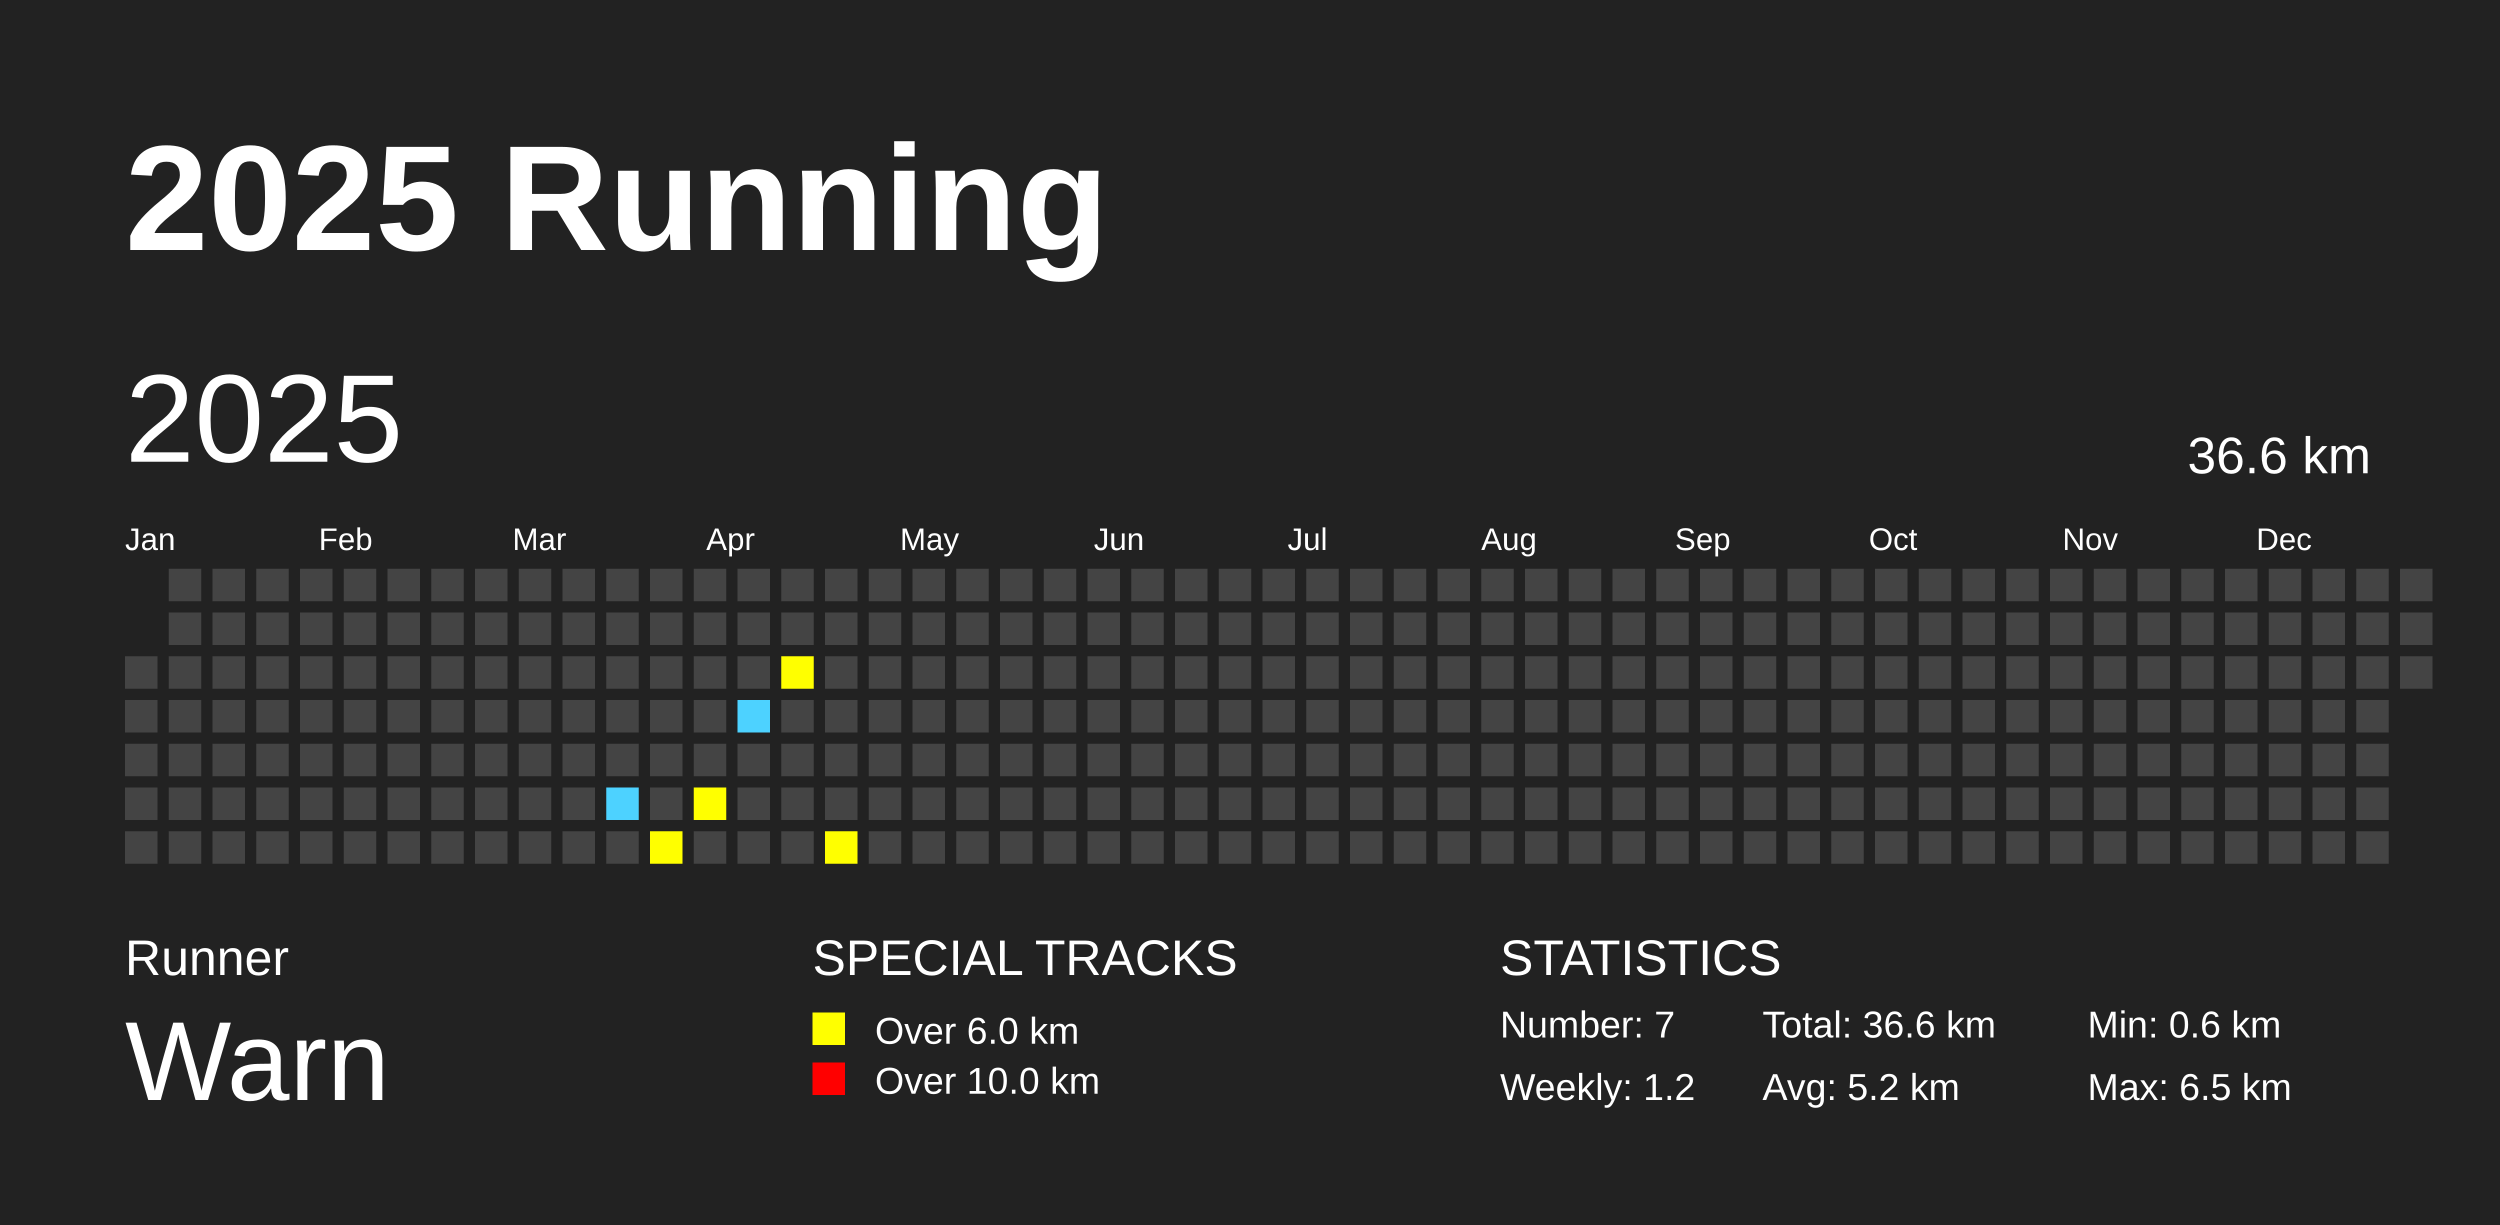
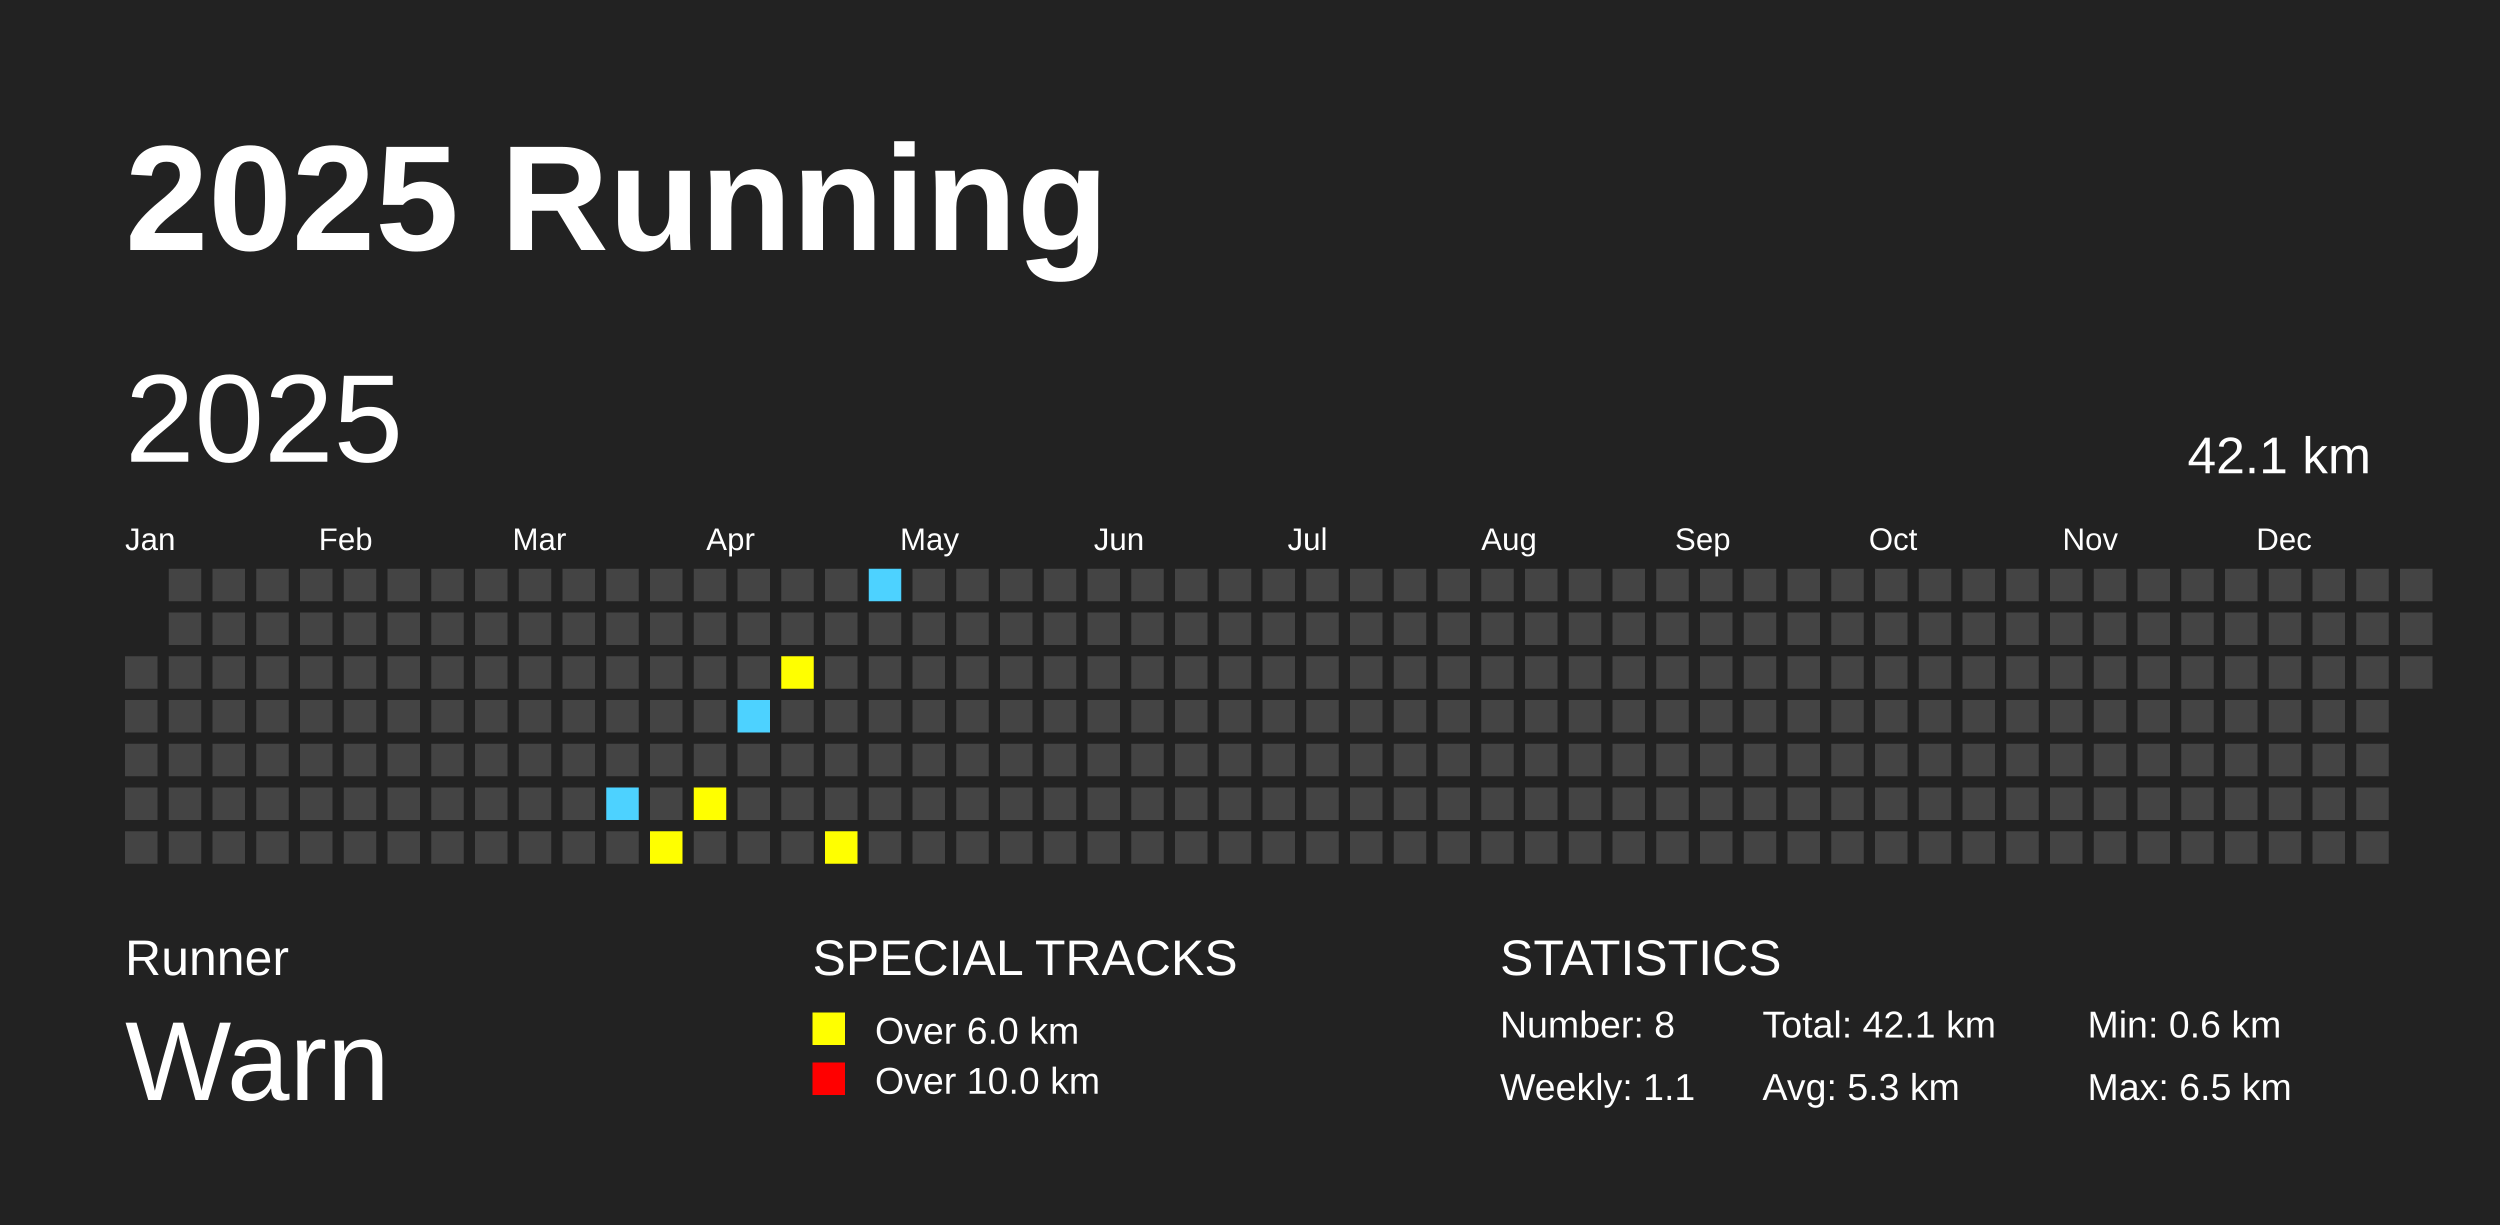
<svg xmlns="http://www.w3.org/2000/svg" baseProfile="full" height="98mm" version="1.1" viewBox="0,0,200,98" width="200mm">
  <defs />
  <rect fill="#222222" height="98" width="200" x="0" y="0" />
  <text fill="#FFFFFF" style="font-size:12px; font-family:Arial; font-weight:bold;" x="10" y="20">2025 Running</text>
  <text fill="#FFFFFF" style="font-size:4px; font-family:Arial" x="10" y="78">Runner</text>
  <text fill="#FFFFFF" style="font-size:9px; font-family:Arial" x="10" y="88">Warn</text>
  <text fill="#FFFFFF" style="font-size:4px; font-family:Arial" x="65" y="78">SPECIAL TRACKS</text>
  <rect fill="yellow" height="2.6" width="2.6" x="65" y="81" />
  <text fill="#FFFFFF" style="font-size:3px; font-family:Arial" x="70" y="83.5">Over 6.0 km</text>
  <rect fill="red" height="2.6" width="2.6" x="65" y="85" />
  <text fill="#FFFFFF" style="font-size:3px; font-family:Arial" x="70" y="87.5">Over 10.0 km</text>
  <text fill="#FFFFFF" style="font-size:4px; font-family:Arial" x="120" y="78">STATISTICS</text>
-   <text fill="#FFFFFF" style="font-size:3px; font-family:Arial" x="120" y="83">Number: 7</text>
-   <text fill="#FFFFFF" style="font-size:3px; font-family:Arial" x="120" y="88">Weekly: 1.2</text>
-   <text fill="#FFFFFF" style="font-size:3px; font-family:Arial" x="141" y="83">Total: 36.6 km</text>
-   <text fill="#FFFFFF" style="font-size:3px; font-family:Arial" x="141" y="88">Avg: 5.2 km</text>
+   <text fill="#FFFFFF" style="font-size:3px; font-family:Arial" x="120" y="83">Number: 8</text>
+   <text fill="#FFFFFF" style="font-size:3px; font-family:Arial" x="120" y="88">Weekly: 1.1</text>
+   <text fill="#FFFFFF" style="font-size:3px; font-family:Arial" x="141" y="83">Total: 42.1 km</text>
+   <text fill="#FFFFFF" style="font-size:3px; font-family:Arial" x="141" y="88">Avg: 5.3 km</text>
  <text fill="#FFFFFF" style="font-size:3px; font-family:Arial" x="167" y="83">Min: 0.6 km</text>
  <text fill="#FFFFFF" style="font-size:3px; font-family:Arial" x="167" y="88">Max: 6.5 km</text>
  <text dominant-baseline="hanging" fill="#FFFFFF" style="font-size:10.0px; font-family:Arial;" x="10" y="30">2025</text>
-   <text dominant-baseline="hanging" fill="#FFFFFF" style="font-size:4.125px; font-family:Arial;" x="175" y="35">36.6 km</text>
+   <text dominant-baseline="hanging" fill="#FFFFFF" style="font-size:4.125px; font-family:Arial;" x="175" y="35">42.1 km</text>
  <text fill="#FFFFFF" style="font-size:2.5px; font-family:Arial" x="10.0" y="44">Jan</text>
  <text fill="#FFFFFF" style="font-size:2.5px; font-family:Arial" x="25.5" y="44">Feb</text>
  <text fill="#FFFFFF" style="font-size:2.5px; font-family:Arial" x="41.0" y="44">Mar</text>
  <text fill="#FFFFFF" style="font-size:2.5px; font-family:Arial" x="56.5" y="44">Apr</text>
  <text fill="#FFFFFF" style="font-size:2.5px; font-family:Arial" x="72.0" y="44">May</text>
  <text fill="#FFFFFF" style="font-size:2.5px; font-family:Arial" x="87.5" y="44">Jun</text>
  <text fill="#FFFFFF" style="font-size:2.5px; font-family:Arial" x="103.0" y="44">Jul</text>
  <text fill="#FFFFFF" style="font-size:2.5px; font-family:Arial" x="118.5" y="44">Aug</text>
  <text fill="#FFFFFF" style="font-size:2.5px; font-family:Arial" x="134.0" y="44">Sep</text>
  <text fill="#FFFFFF" style="font-size:2.5px; font-family:Arial" x="149.5" y="44">Oct</text>
  <text fill="#FFFFFF" style="font-size:2.5px; font-family:Arial" x="165.0" y="44">Nov</text>
  <text fill="#FFFFFF" style="font-size:2.5px; font-family:Arial" x="180.5" y="44">Dec</text>
  <rect fill="#444444" height="2.6" width="2.6" x="10.0" y="52.5" />
  <rect fill="#444444" height="2.6" width="2.6" x="10.0" y="56.0" />
  <rect fill="#444444" height="2.6" width="2.6" x="10.0" y="59.5" />
  <rect fill="#444444" height="2.6" width="2.6" x="10.0" y="63.0" />
  <rect fill="#444444" height="2.6" width="2.6" x="10.0" y="66.5" />
  <rect fill="#444444" height="2.6" width="2.6" x="13.5" y="45.5" />
  <rect fill="#444444" height="2.6" width="2.6" x="13.5" y="49.0" />
  <rect fill="#444444" height="2.6" width="2.6" x="13.5" y="52.5" />
  <rect fill="#444444" height="2.6" width="2.6" x="13.5" y="56.0" />
  <rect fill="#444444" height="2.6" width="2.6" x="13.5" y="59.5" />
  <rect fill="#444444" height="2.6" width="2.6" x="13.5" y="63.0" />
  <rect fill="#444444" height="2.6" width="2.6" x="13.5" y="66.5" />
  <rect fill="#444444" height="2.6" width="2.6" x="17.0" y="45.5" />
  <rect fill="#444444" height="2.6" width="2.6" x="17.0" y="49.0" />
  <rect fill="#444444" height="2.6" width="2.6" x="17.0" y="52.5" />
  <rect fill="#444444" height="2.6" width="2.6" x="17.0" y="56.0" />
  <rect fill="#444444" height="2.6" width="2.6" x="17.0" y="59.5" />
  <rect fill="#444444" height="2.6" width="2.6" x="17.0" y="63.0" />
  <rect fill="#444444" height="2.6" width="2.6" x="17.0" y="66.5" />
  <rect fill="#444444" height="2.6" width="2.6" x="20.5" y="45.5" />
  <rect fill="#444444" height="2.6" width="2.6" x="20.5" y="49.0" />
  <rect fill="#444444" height="2.6" width="2.6" x="20.5" y="52.5" />
  <rect fill="#444444" height="2.6" width="2.6" x="20.5" y="56.0" />
  <rect fill="#444444" height="2.6" width="2.6" x="20.5" y="59.5" />
  <rect fill="#444444" height="2.6" width="2.6" x="20.5" y="63.0" />
  <rect fill="#444444" height="2.6" width="2.6" x="20.5" y="66.5" />
  <rect fill="#444444" height="2.6" width="2.6" x="24.0" y="45.5" />
  <rect fill="#444444" height="2.6" width="2.6" x="24.0" y="49.0" />
  <rect fill="#444444" height="2.6" width="2.6" x="24.0" y="52.5" />
  <rect fill="#444444" height="2.6" width="2.6" x="24.0" y="56.0" />
  <rect fill="#444444" height="2.6" width="2.6" x="24.0" y="59.5" />
  <rect fill="#444444" height="2.6" width="2.6" x="24.0" y="63.0" />
  <rect fill="#444444" height="2.6" width="2.6" x="24.0" y="66.5" />
  <rect fill="#444444" height="2.6" width="2.6" x="27.5" y="45.5" />
  <rect fill="#444444" height="2.6" width="2.6" x="27.5" y="49.0" />
  <rect fill="#444444" height="2.6" width="2.6" x="27.5" y="52.5" />
  <rect fill="#444444" height="2.6" width="2.6" x="27.5" y="56.0" />
  <rect fill="#444444" height="2.6" width="2.6" x="27.5" y="59.5" />
  <rect fill="#444444" height="2.6" width="2.6" x="27.5" y="63.0" />
  <rect fill="#444444" height="2.6" width="2.6" x="27.5" y="66.5" />
  <rect fill="#444444" height="2.6" width="2.6" x="31.0" y="45.5" />
  <rect fill="#444444" height="2.6" width="2.6" x="31.0" y="49.0" />
  <rect fill="#444444" height="2.6" width="2.6" x="31.0" y="52.5" />
  <rect fill="#444444" height="2.6" width="2.6" x="31.0" y="56.0" />
  <rect fill="#444444" height="2.6" width="2.6" x="31.0" y="59.5" />
  <rect fill="#444444" height="2.6" width="2.6" x="31.0" y="63.0" />
  <rect fill="#444444" height="2.6" width="2.6" x="31.0" y="66.5" />
  <rect fill="#444444" height="2.6" width="2.6" x="34.5" y="45.5" />
  <rect fill="#444444" height="2.6" width="2.6" x="34.5" y="49.0" />
  <rect fill="#444444" height="2.6" width="2.6" x="34.5" y="52.5" />
  <rect fill="#444444" height="2.6" width="2.6" x="34.5" y="56.0" />
  <rect fill="#444444" height="2.6" width="2.6" x="34.5" y="59.5" />
  <rect fill="#444444" height="2.6" width="2.6" x="34.5" y="63.0" />
  <rect fill="#444444" height="2.6" width="2.6" x="34.5" y="66.5" />
  <rect fill="#444444" height="2.6" width="2.6" x="38.0" y="45.5" />
  <rect fill="#444444" height="2.6" width="2.6" x="38.0" y="49.0" />
  <rect fill="#444444" height="2.6" width="2.6" x="38.0" y="52.5" />
  <rect fill="#444444" height="2.6" width="2.6" x="38.0" y="56.0" />
  <rect fill="#444444" height="2.6" width="2.6" x="38.0" y="59.5" />
  <rect fill="#444444" height="2.6" width="2.6" x="38.0" y="63.0" />
  <rect fill="#444444" height="2.6" width="2.6" x="38.0" y="66.5" />
  <rect fill="#444444" height="2.6" width="2.6" x="41.5" y="45.5" />
  <rect fill="#444444" height="2.6" width="2.6" x="41.5" y="49.0" />
  <rect fill="#444444" height="2.6" width="2.6" x="41.5" y="52.5" />
  <rect fill="#444444" height="2.6" width="2.6" x="41.5" y="56.0" />
  <rect fill="#444444" height="2.6" width="2.6" x="41.5" y="59.5" />
  <rect fill="#444444" height="2.6" width="2.6" x="41.5" y="63.0" />
  <rect fill="#444444" height="2.6" width="2.6" x="41.5" y="66.5" />
  <rect fill="#444444" height="2.6" width="2.6" x="45.0" y="45.5" />
  <rect fill="#444444" height="2.6" width="2.6" x="45.0" y="49.0" />
  <rect fill="#444444" height="2.6" width="2.6" x="45.0" y="52.5" />
  <rect fill="#444444" height="2.6" width="2.6" x="45.0" y="56.0" />
  <rect fill="#444444" height="2.6" width="2.6" x="45.0" y="59.5" />
  <rect fill="#444444" height="2.6" width="2.6" x="45.0" y="63.0" />
  <rect fill="#444444" height="2.6" width="2.6" x="45.0" y="66.5" />
  <rect fill="#444444" height="2.6" width="2.6" x="48.5" y="45.5" />
  <rect fill="#444444" height="2.6" width="2.6" x="48.5" y="49.0" />
  <rect fill="#444444" height="2.6" width="2.6" x="48.5" y="52.5" />
  <rect fill="#444444" height="2.6" width="2.6" x="48.5" y="56.0" />
  <rect fill="#444444" height="2.6" width="2.6" x="48.5" y="59.5" />
  <rect fill="#4DD2FF" height="2.6" width="2.6" x="48.5" y="63.0" />
  <rect fill="#444444" height="2.6" width="2.6" x="48.5" y="66.5" />
  <rect fill="#444444" height="2.6" width="2.6" x="52.0" y="45.5" />
  <rect fill="#444444" height="2.6" width="2.6" x="52.0" y="49.0" />
  <rect fill="#444444" height="2.6" width="2.6" x="52.0" y="52.5" />
  <rect fill="#444444" height="2.6" width="2.6" x="52.0" y="56.0" />
  <rect fill="#444444" height="2.6" width="2.6" x="52.0" y="59.5" />
  <rect fill="#444444" height="2.6" width="2.6" x="52.0" y="63.0" />
  <rect fill="yellow" height="2.6" width="2.6" x="52.0" y="66.5" />
  <rect fill="#444444" height="2.6" width="2.6" x="55.5" y="45.5" />
  <rect fill="#444444" height="2.6" width="2.6" x="55.5" y="49.0" />
  <rect fill="#444444" height="2.6" width="2.6" x="55.5" y="52.5" />
  <rect fill="#444444" height="2.6" width="2.6" x="55.5" y="56.0" />
  <rect fill="#444444" height="2.6" width="2.6" x="55.5" y="59.5" />
  <rect fill="yellow" height="2.6" width="2.6" x="55.5" y="63.0" />
  <rect fill="#444444" height="2.6" width="2.6" x="55.5" y="66.5" />
  <rect fill="#444444" height="2.6" width="2.6" x="59.0" y="45.5" />
  <rect fill="#444444" height="2.6" width="2.6" x="59.0" y="49.0" />
  <rect fill="#444444" height="2.6" width="2.6" x="59.0" y="52.5" />
  <rect fill="#4DD2FF" height="2.6" width="2.6" x="59.0" y="56.0" />
  <rect fill="#444444" height="2.6" width="2.6" x="59.0" y="59.5" />
  <rect fill="#444444" height="2.6" width="2.6" x="59.0" y="63.0" />
  <rect fill="#444444" height="2.6" width="2.6" x="59.0" y="66.5" />
  <rect fill="#444444" height="2.6" width="2.6" x="62.5" y="45.5" />
  <rect fill="#444444" height="2.6" width="2.6" x="62.5" y="49.0" />
  <rect fill="yellow" height="2.6" width="2.6" x="62.5" y="52.5" />
  <rect fill="#444444" height="2.6" width="2.6" x="62.5" y="56.0" />
  <rect fill="#444444" height="2.6" width="2.6" x="62.5" y="59.5" />
  <rect fill="#444444" height="2.6" width="2.6" x="62.5" y="63.0" />
  <rect fill="#444444" height="2.6" width="2.6" x="62.5" y="66.5" />
  <rect fill="#444444" height="2.6" width="2.6" x="66.0" y="45.5" />
  <rect fill="#444444" height="2.6" width="2.6" x="66.0" y="49.0" />
  <rect fill="#444444" height="2.6" width="2.6" x="66.0" y="52.5" />
  <rect fill="#444444" height="2.6" width="2.6" x="66.0" y="56.0" />
  <rect fill="#444444" height="2.6" width="2.6" x="66.0" y="59.5" />
  <rect fill="#444444" height="2.6" width="2.6" x="66.0" y="63.0" />
  <rect fill="yellow" height="2.6" width="2.6" x="66.0" y="66.5" />
-   <rect fill="#444444" height="2.6" width="2.6" x="69.5" y="45.5" />
+   <rect fill="#4DD2FF" height="2.6" width="2.6" x="69.5" y="45.5" />
  <rect fill="#444444" height="2.6" width="2.6" x="69.5" y="49.0" />
  <rect fill="#444444" height="2.6" width="2.6" x="69.5" y="52.5" />
  <rect fill="#444444" height="2.6" width="2.6" x="69.5" y="56.0" />
  <rect fill="#444444" height="2.6" width="2.6" x="69.5" y="59.5" />
  <rect fill="#444444" height="2.6" width="2.6" x="69.5" y="63.0" />
  <rect fill="#444444" height="2.6" width="2.6" x="69.5" y="66.5" />
  <rect fill="#444444" height="2.6" width="2.6" x="73.0" y="45.5" />
  <rect fill="#444444" height="2.6" width="2.6" x="73.0" y="49.0" />
  <rect fill="#444444" height="2.6" width="2.6" x="73.0" y="52.5" />
  <rect fill="#444444" height="2.6" width="2.6" x="73.0" y="56.0" />
  <rect fill="#444444" height="2.6" width="2.6" x="73.0" y="59.5" />
  <rect fill="#444444" height="2.6" width="2.6" x="73.0" y="63.0" />
  <rect fill="#444444" height="2.6" width="2.6" x="73.0" y="66.5" />
  <rect fill="#444444" height="2.6" width="2.6" x="76.5" y="45.5" />
  <rect fill="#444444" height="2.6" width="2.6" x="76.5" y="49.0" />
  <rect fill="#444444" height="2.6" width="2.6" x="76.5" y="52.5" />
  <rect fill="#444444" height="2.6" width="2.6" x="76.5" y="56.0" />
  <rect fill="#444444" height="2.6" width="2.6" x="76.5" y="59.5" />
  <rect fill="#444444" height="2.6" width="2.6" x="76.5" y="63.0" />
  <rect fill="#444444" height="2.6" width="2.6" x="76.5" y="66.5" />
  <rect fill="#444444" height="2.6" width="2.6" x="80.0" y="45.5" />
  <rect fill="#444444" height="2.6" width="2.6" x="80.0" y="49.0" />
  <rect fill="#444444" height="2.6" width="2.6" x="80.0" y="52.5" />
  <rect fill="#444444" height="2.6" width="2.6" x="80.0" y="56.0" />
  <rect fill="#444444" height="2.6" width="2.6" x="80.0" y="59.5" />
  <rect fill="#444444" height="2.6" width="2.6" x="80.0" y="63.0" />
  <rect fill="#444444" height="2.6" width="2.6" x="80.0" y="66.5" />
  <rect fill="#444444" height="2.6" width="2.6" x="83.5" y="45.5" />
  <rect fill="#444444" height="2.6" width="2.6" x="83.5" y="49.0" />
  <rect fill="#444444" height="2.6" width="2.6" x="83.5" y="52.5" />
  <rect fill="#444444" height="2.6" width="2.6" x="83.5" y="56.0" />
  <rect fill="#444444" height="2.6" width="2.6" x="83.5" y="59.5" />
  <rect fill="#444444" height="2.6" width="2.6" x="83.5" y="63.0" />
  <rect fill="#444444" height="2.6" width="2.6" x="83.5" y="66.5" />
  <rect fill="#444444" height="2.6" width="2.6" x="87.0" y="45.5" />
  <rect fill="#444444" height="2.6" width="2.6" x="87.0" y="49.0" />
  <rect fill="#444444" height="2.6" width="2.6" x="87.0" y="52.5" />
  <rect fill="#444444" height="2.6" width="2.6" x="87.0" y="56.0" />
  <rect fill="#444444" height="2.6" width="2.6" x="87.0" y="59.5" />
  <rect fill="#444444" height="2.6" width="2.6" x="87.0" y="63.0" />
  <rect fill="#444444" height="2.6" width="2.6" x="87.0" y="66.5" />
  <rect fill="#444444" height="2.6" width="2.6" x="90.5" y="45.5" />
  <rect fill="#444444" height="2.6" width="2.6" x="90.5" y="49.0" />
  <rect fill="#444444" height="2.6" width="2.6" x="90.5" y="52.5" />
  <rect fill="#444444" height="2.6" width="2.6" x="90.5" y="56.0" />
  <rect fill="#444444" height="2.6" width="2.6" x="90.5" y="59.5" />
  <rect fill="#444444" height="2.6" width="2.6" x="90.5" y="63.0" />
  <rect fill="#444444" height="2.6" width="2.6" x="90.5" y="66.5" />
  <rect fill="#444444" height="2.6" width="2.6" x="94.0" y="45.5" />
  <rect fill="#444444" height="2.6" width="2.6" x="94.0" y="49.0" />
  <rect fill="#444444" height="2.6" width="2.6" x="94.0" y="52.5" />
  <rect fill="#444444" height="2.6" width="2.6" x="94.0" y="56.0" />
  <rect fill="#444444" height="2.6" width="2.6" x="94.0" y="59.5" />
  <rect fill="#444444" height="2.6" width="2.6" x="94.0" y="63.0" />
  <rect fill="#444444" height="2.6" width="2.6" x="94.0" y="66.5" />
  <rect fill="#444444" height="2.6" width="2.6" x="97.5" y="45.5" />
  <rect fill="#444444" height="2.6" width="2.6" x="97.5" y="49.0" />
  <rect fill="#444444" height="2.6" width="2.6" x="97.5" y="52.5" />
  <rect fill="#444444" height="2.6" width="2.6" x="97.5" y="56.0" />
  <rect fill="#444444" height="2.6" width="2.6" x="97.5" y="59.5" />
  <rect fill="#444444" height="2.6" width="2.6" x="97.5" y="63.0" />
  <rect fill="#444444" height="2.6" width="2.6" x="97.5" y="66.5" />
  <rect fill="#444444" height="2.6" width="2.6" x="101.0" y="45.5" />
  <rect fill="#444444" height="2.6" width="2.6" x="101.0" y="49.0" />
  <rect fill="#444444" height="2.6" width="2.6" x="101.0" y="52.5" />
  <rect fill="#444444" height="2.6" width="2.6" x="101.0" y="56.0" />
  <rect fill="#444444" height="2.6" width="2.6" x="101.0" y="59.5" />
  <rect fill="#444444" height="2.6" width="2.6" x="101.0" y="63.0" />
  <rect fill="#444444" height="2.6" width="2.6" x="101.0" y="66.5" />
  <rect fill="#444444" height="2.6" width="2.6" x="104.5" y="45.5" />
  <rect fill="#444444" height="2.6" width="2.6" x="104.5" y="49.0" />
  <rect fill="#444444" height="2.6" width="2.6" x="104.5" y="52.5" />
  <rect fill="#444444" height="2.6" width="2.6" x="104.5" y="56.0" />
  <rect fill="#444444" height="2.6" width="2.6" x="104.5" y="59.5" />
  <rect fill="#444444" height="2.6" width="2.6" x="104.5" y="63.0" />
  <rect fill="#444444" height="2.6" width="2.6" x="104.5" y="66.5" />
  <rect fill="#444444" height="2.6" width="2.6" x="108.0" y="45.5" />
  <rect fill="#444444" height="2.6" width="2.6" x="108.0" y="49.0" />
  <rect fill="#444444" height="2.6" width="2.6" x="108.0" y="52.5" />
  <rect fill="#444444" height="2.6" width="2.6" x="108.0" y="56.0" />
  <rect fill="#444444" height="2.6" width="2.6" x="108.0" y="59.5" />
  <rect fill="#444444" height="2.6" width="2.6" x="108.0" y="63.0" />
  <rect fill="#444444" height="2.6" width="2.6" x="108.0" y="66.5" />
  <rect fill="#444444" height="2.6" width="2.6" x="111.5" y="45.5" />
  <rect fill="#444444" height="2.6" width="2.6" x="111.5" y="49.0" />
  <rect fill="#444444" height="2.6" width="2.6" x="111.5" y="52.5" />
  <rect fill="#444444" height="2.6" width="2.6" x="111.5" y="56.0" />
  <rect fill="#444444" height="2.6" width="2.6" x="111.5" y="59.5" />
  <rect fill="#444444" height="2.6" width="2.6" x="111.5" y="63.0" />
  <rect fill="#444444" height="2.6" width="2.6" x="111.5" y="66.5" />
  <rect fill="#444444" height="2.6" width="2.6" x="115.0" y="45.5" />
  <rect fill="#444444" height="2.6" width="2.6" x="115.0" y="49.0" />
  <rect fill="#444444" height="2.6" width="2.6" x="115.0" y="52.5" />
  <rect fill="#444444" height="2.6" width="2.6" x="115.0" y="56.0" />
  <rect fill="#444444" height="2.6" width="2.6" x="115.0" y="59.5" />
  <rect fill="#444444" height="2.6" width="2.6" x="115.0" y="63.0" />
  <rect fill="#444444" height="2.6" width="2.6" x="115.0" y="66.5" />
  <rect fill="#444444" height="2.6" width="2.6" x="118.5" y="45.5" />
  <rect fill="#444444" height="2.6" width="2.6" x="118.5" y="49.0" />
  <rect fill="#444444" height="2.6" width="2.6" x="118.5" y="52.5" />
  <rect fill="#444444" height="2.6" width="2.6" x="118.5" y="56.0" />
  <rect fill="#444444" height="2.6" width="2.6" x="118.5" y="59.5" />
  <rect fill="#444444" height="2.6" width="2.6" x="118.5" y="63.0" />
  <rect fill="#444444" height="2.6" width="2.6" x="118.5" y="66.5" />
  <rect fill="#444444" height="2.6" width="2.6" x="122.0" y="45.5" />
  <rect fill="#444444" height="2.6" width="2.6" x="122.0" y="49.0" />
  <rect fill="#444444" height="2.6" width="2.6" x="122.0" y="52.5" />
  <rect fill="#444444" height="2.6" width="2.6" x="122.0" y="56.0" />
  <rect fill="#444444" height="2.6" width="2.6" x="122.0" y="59.5" />
  <rect fill="#444444" height="2.6" width="2.6" x="122.0" y="63.0" />
  <rect fill="#444444" height="2.6" width="2.6" x="122.0" y="66.5" />
  <rect fill="#444444" height="2.6" width="2.6" x="125.5" y="45.5" />
  <rect fill="#444444" height="2.6" width="2.6" x="125.5" y="49.0" />
  <rect fill="#444444" height="2.6" width="2.6" x="125.5" y="52.5" />
  <rect fill="#444444" height="2.6" width="2.6" x="125.5" y="56.0" />
  <rect fill="#444444" height="2.6" width="2.6" x="125.5" y="59.5" />
  <rect fill="#444444" height="2.6" width="2.6" x="125.5" y="63.0" />
  <rect fill="#444444" height="2.6" width="2.6" x="125.5" y="66.5" />
  <rect fill="#444444" height="2.6" width="2.6" x="129.0" y="45.5" />
  <rect fill="#444444" height="2.6" width="2.6" x="129.0" y="49.0" />
  <rect fill="#444444" height="2.6" width="2.6" x="129.0" y="52.5" />
  <rect fill="#444444" height="2.6" width="2.6" x="129.0" y="56.0" />
  <rect fill="#444444" height="2.6" width="2.6" x="129.0" y="59.5" />
  <rect fill="#444444" height="2.6" width="2.6" x="129.0" y="63.0" />
  <rect fill="#444444" height="2.6" width="2.6" x="129.0" y="66.5" />
  <rect fill="#444444" height="2.6" width="2.6" x="132.5" y="45.5" />
  <rect fill="#444444" height="2.6" width="2.6" x="132.5" y="49.0" />
  <rect fill="#444444" height="2.6" width="2.6" x="132.5" y="52.5" />
  <rect fill="#444444" height="2.6" width="2.6" x="132.5" y="56.0" />
  <rect fill="#444444" height="2.6" width="2.6" x="132.5" y="59.5" />
  <rect fill="#444444" height="2.6" width="2.6" x="132.5" y="63.0" />
  <rect fill="#444444" height="2.6" width="2.6" x="132.5" y="66.5" />
  <rect fill="#444444" height="2.6" width="2.6" x="136.0" y="45.5" />
  <rect fill="#444444" height="2.6" width="2.6" x="136.0" y="49.0" />
  <rect fill="#444444" height="2.6" width="2.6" x="136.0" y="52.5" />
  <rect fill="#444444" height="2.6" width="2.6" x="136.0" y="56.0" />
  <rect fill="#444444" height="2.6" width="2.6" x="136.0" y="59.5" />
  <rect fill="#444444" height="2.6" width="2.6" x="136.0" y="63.0" />
  <rect fill="#444444" height="2.6" width="2.6" x="136.0" y="66.5" />
  <rect fill="#444444" height="2.6" width="2.6" x="139.5" y="45.5" />
  <rect fill="#444444" height="2.6" width="2.6" x="139.5" y="49.0" />
  <rect fill="#444444" height="2.6" width="2.6" x="139.5" y="52.5" />
  <rect fill="#444444" height="2.6" width="2.6" x="139.5" y="56.0" />
  <rect fill="#444444" height="2.6" width="2.6" x="139.5" y="59.5" />
  <rect fill="#444444" height="2.6" width="2.6" x="139.5" y="63.0" />
  <rect fill="#444444" height="2.6" width="2.6" x="139.5" y="66.5" />
  <rect fill="#444444" height="2.6" width="2.6" x="143.0" y="45.5" />
  <rect fill="#444444" height="2.6" width="2.6" x="143.0" y="49.0" />
  <rect fill="#444444" height="2.6" width="2.6" x="143.0" y="52.5" />
  <rect fill="#444444" height="2.6" width="2.6" x="143.0" y="56.0" />
  <rect fill="#444444" height="2.6" width="2.6" x="143.0" y="59.5" />
  <rect fill="#444444" height="2.6" width="2.6" x="143.0" y="63.0" />
  <rect fill="#444444" height="2.6" width="2.6" x="143.0" y="66.5" />
  <rect fill="#444444" height="2.6" width="2.6" x="146.5" y="45.5" />
  <rect fill="#444444" height="2.6" width="2.6" x="146.5" y="49.0" />
  <rect fill="#444444" height="2.6" width="2.6" x="146.5" y="52.5" />
  <rect fill="#444444" height="2.6" width="2.6" x="146.5" y="56.0" />
  <rect fill="#444444" height="2.6" width="2.6" x="146.5" y="59.5" />
  <rect fill="#444444" height="2.6" width="2.6" x="146.5" y="63.0" />
  <rect fill="#444444" height="2.6" width="2.6" x="146.5" y="66.5" />
  <rect fill="#444444" height="2.6" width="2.6" x="150.0" y="45.5" />
  <rect fill="#444444" height="2.6" width="2.6" x="150.0" y="49.0" />
  <rect fill="#444444" height="2.6" width="2.6" x="150.0" y="52.5" />
  <rect fill="#444444" height="2.6" width="2.6" x="150.0" y="56.0" />
  <rect fill="#444444" height="2.6" width="2.6" x="150.0" y="59.5" />
  <rect fill="#444444" height="2.6" width="2.6" x="150.0" y="63.0" />
  <rect fill="#444444" height="2.6" width="2.6" x="150.0" y="66.5" />
  <rect fill="#444444" height="2.6" width="2.6" x="153.5" y="45.5" />
  <rect fill="#444444" height="2.6" width="2.6" x="153.5" y="49.0" />
  <rect fill="#444444" height="2.6" width="2.6" x="153.5" y="52.5" />
  <rect fill="#444444" height="2.6" width="2.6" x="153.5" y="56.0" />
  <rect fill="#444444" height="2.6" width="2.6" x="153.5" y="59.5" />
  <rect fill="#444444" height="2.6" width="2.6" x="153.5" y="63.0" />
  <rect fill="#444444" height="2.6" width="2.6" x="153.5" y="66.5" />
  <rect fill="#444444" height="2.6" width="2.6" x="157.0" y="45.5" />
  <rect fill="#444444" height="2.6" width="2.6" x="157.0" y="49.0" />
  <rect fill="#444444" height="2.6" width="2.6" x="157.0" y="52.5" />
  <rect fill="#444444" height="2.6" width="2.6" x="157.0" y="56.0" />
  <rect fill="#444444" height="2.6" width="2.6" x="157.0" y="59.5" />
  <rect fill="#444444" height="2.6" width="2.6" x="157.0" y="63.0" />
  <rect fill="#444444" height="2.6" width="2.6" x="157.0" y="66.5" />
  <rect fill="#444444" height="2.6" width="2.6" x="160.5" y="45.5" />
  <rect fill="#444444" height="2.6" width="2.6" x="160.5" y="49.0" />
  <rect fill="#444444" height="2.6" width="2.6" x="160.5" y="52.5" />
  <rect fill="#444444" height="2.6" width="2.6" x="160.5" y="56.0" />
  <rect fill="#444444" height="2.6" width="2.6" x="160.5" y="59.5" />
  <rect fill="#444444" height="2.6" width="2.6" x="160.5" y="63.0" />
  <rect fill="#444444" height="2.6" width="2.6" x="160.5" y="66.5" />
  <rect fill="#444444" height="2.6" width="2.6" x="164.0" y="45.5" />
  <rect fill="#444444" height="2.6" width="2.6" x="164.0" y="49.0" />
  <rect fill="#444444" height="2.6" width="2.6" x="164.0" y="52.5" />
  <rect fill="#444444" height="2.6" width="2.6" x="164.0" y="56.0" />
  <rect fill="#444444" height="2.6" width="2.6" x="164.0" y="59.5" />
  <rect fill="#444444" height="2.6" width="2.6" x="164.0" y="63.0" />
  <rect fill="#444444" height="2.6" width="2.6" x="164.0" y="66.5" />
  <rect fill="#444444" height="2.6" width="2.6" x="167.5" y="45.5" />
  <rect fill="#444444" height="2.6" width="2.6" x="167.5" y="49.0" />
  <rect fill="#444444" height="2.6" width="2.6" x="167.5" y="52.5" />
  <rect fill="#444444" height="2.6" width="2.6" x="167.5" y="56.0" />
  <rect fill="#444444" height="2.6" width="2.6" x="167.5" y="59.5" />
  <rect fill="#444444" height="2.6" width="2.6" x="167.5" y="63.0" />
  <rect fill="#444444" height="2.6" width="2.6" x="167.5" y="66.5" />
  <rect fill="#444444" height="2.6" width="2.6" x="171.0" y="45.5" />
  <rect fill="#444444" height="2.6" width="2.6" x="171.0" y="49.0" />
  <rect fill="#444444" height="2.6" width="2.6" x="171.0" y="52.5" />
  <rect fill="#444444" height="2.6" width="2.6" x="171.0" y="56.0" />
  <rect fill="#444444" height="2.6" width="2.6" x="171.0" y="59.5" />
  <rect fill="#444444" height="2.6" width="2.6" x="171.0" y="63.0" />
  <rect fill="#444444" height="2.6" width="2.6" x="171.0" y="66.5" />
  <rect fill="#444444" height="2.6" width="2.6" x="174.5" y="45.5" />
  <rect fill="#444444" height="2.6" width="2.6" x="174.5" y="49.0" />
  <rect fill="#444444" height="2.6" width="2.6" x="174.5" y="52.5" />
  <rect fill="#444444" height="2.6" width="2.6" x="174.5" y="56.0" />
  <rect fill="#444444" height="2.6" width="2.6" x="174.5" y="59.5" />
  <rect fill="#444444" height="2.6" width="2.6" x="174.5" y="63.0" />
  <rect fill="#444444" height="2.6" width="2.6" x="174.5" y="66.5" />
  <rect fill="#444444" height="2.6" width="2.6" x="178.0" y="45.5" />
  <rect fill="#444444" height="2.6" width="2.6" x="178.0" y="49.0" />
  <rect fill="#444444" height="2.6" width="2.6" x="178.0" y="52.5" />
  <rect fill="#444444" height="2.6" width="2.6" x="178.0" y="56.0" />
  <rect fill="#444444" height="2.6" width="2.6" x="178.0" y="59.5" />
  <rect fill="#444444" height="2.6" width="2.6" x="178.0" y="63.0" />
  <rect fill="#444444" height="2.6" width="2.6" x="178.0" y="66.5" />
  <rect fill="#444444" height="2.6" width="2.6" x="181.5" y="45.5" />
  <rect fill="#444444" height="2.6" width="2.6" x="181.5" y="49.0" />
  <rect fill="#444444" height="2.6" width="2.6" x="181.5" y="52.5" />
  <rect fill="#444444" height="2.6" width="2.6" x="181.5" y="56.0" />
  <rect fill="#444444" height="2.6" width="2.6" x="181.5" y="59.5" />
  <rect fill="#444444" height="2.6" width="2.6" x="181.5" y="63.0" />
  <rect fill="#444444" height="2.6" width="2.6" x="181.5" y="66.5" />
  <rect fill="#444444" height="2.6" width="2.6" x="185.0" y="45.5" />
  <rect fill="#444444" height="2.6" width="2.6" x="185.0" y="49.0" />
  <rect fill="#444444" height="2.6" width="2.6" x="185.0" y="52.5" />
  <rect fill="#444444" height="2.6" width="2.6" x="185.0" y="56.0" />
  <rect fill="#444444" height="2.6" width="2.6" x="185.0" y="59.5" />
  <rect fill="#444444" height="2.6" width="2.6" x="185.0" y="63.0" />
  <rect fill="#444444" height="2.6" width="2.6" x="185.0" y="66.5" />
  <rect fill="#444444" height="2.6" width="2.6" x="188.5" y="45.5" />
  <rect fill="#444444" height="2.6" width="2.6" x="188.5" y="49.0" />
  <rect fill="#444444" height="2.6" width="2.6" x="188.5" y="52.5" />
  <rect fill="#444444" height="2.6" width="2.6" x="188.5" y="56.0" />
  <rect fill="#444444" height="2.6" width="2.6" x="188.5" y="59.5" />
  <rect fill="#444444" height="2.6" width="2.6" x="188.5" y="63.0" />
  <rect fill="#444444" height="2.6" width="2.6" x="188.5" y="66.5" />
  <rect fill="#444444" height="2.6" width="2.6" x="192.0" y="45.5" />
  <rect fill="#444444" height="2.6" width="2.6" x="192.0" y="49.0" />
  <rect fill="#444444" height="2.6" width="2.6" x="192.0" y="52.5" />
</svg>
